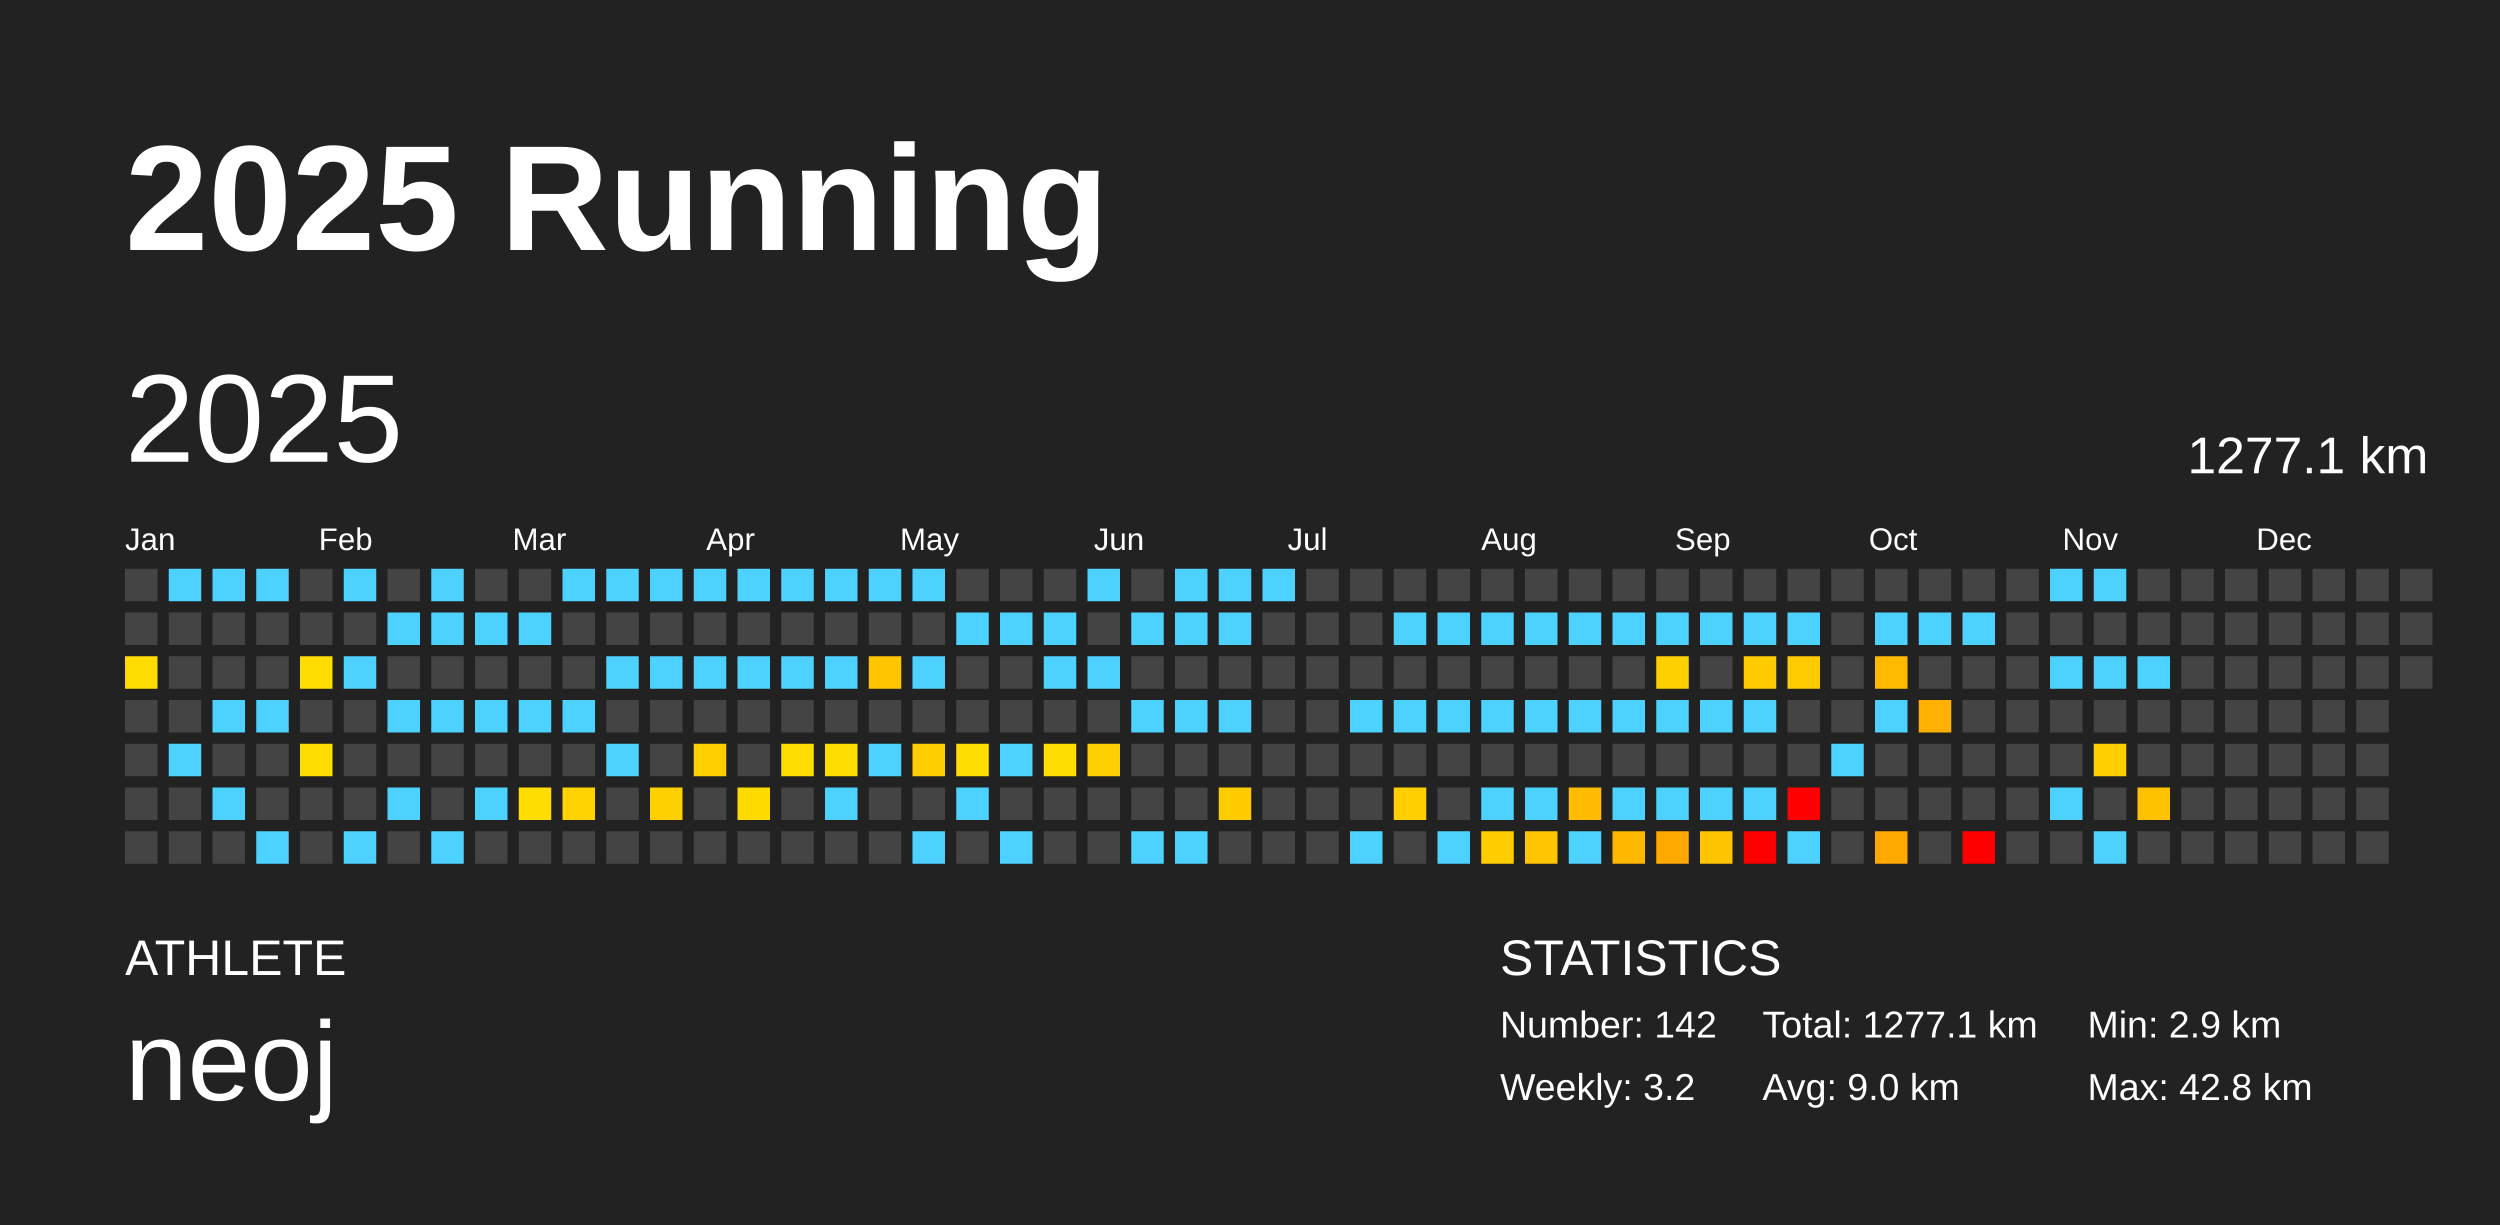
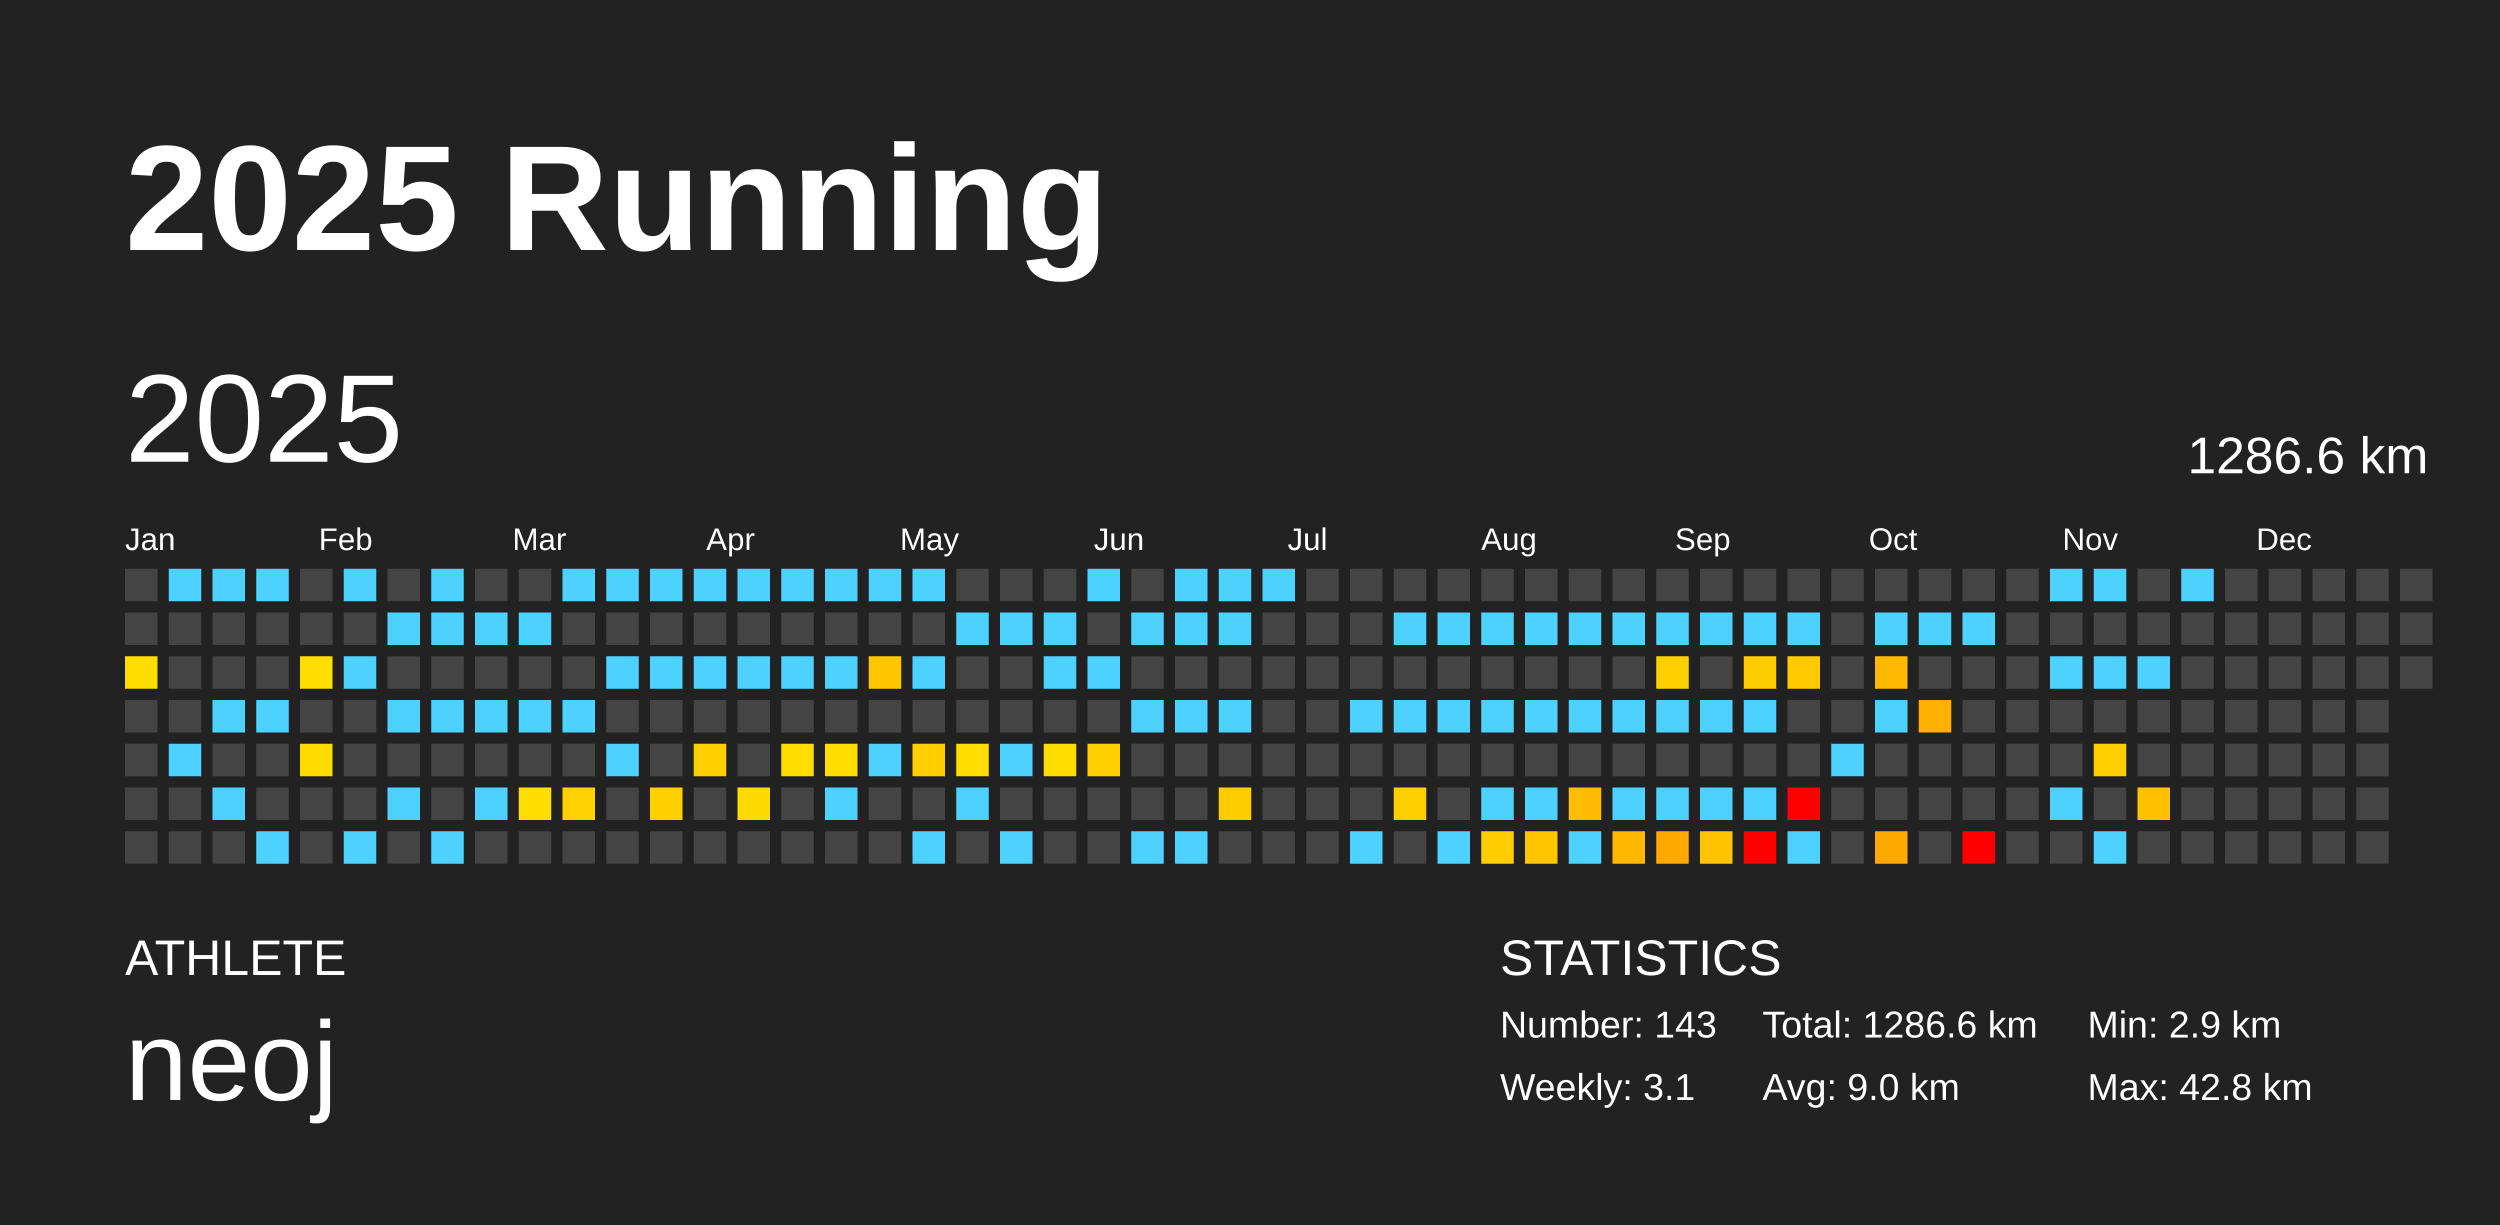
<svg xmlns="http://www.w3.org/2000/svg" baseProfile="full" height="98mm" version="1.1" viewBox="0,0,200,98" width="200mm">
  <defs />
  <rect fill="#222222" height="98" width="200" x="0" y="0" />
  <text fill="#FFFFFF" style="font-size:12px; font-family:Arial; font-weight:bold;" x="10" y="20">2025 Running</text>
  <text fill="#FFFFFF" style="font-size:4px; font-family:Arial" x="10" y="78">ATHLETE</text>
  <text fill="#FFFFFF" style="font-size:9px; font-family:Arial" x="10" y="88">neoj</text>
  <text fill="#FFFFFF" style="font-size:4px; font-family:Arial" x="120" y="78">STATISTICS</text>
-   <text fill="#FFFFFF" style="font-size:3px; font-family:Arial" x="120" y="83">Number: 142</text>
-   <text fill="#FFFFFF" style="font-size:3px; font-family:Arial" x="120" y="88">Weekly: 3.2</text>
-   <text fill="#FFFFFF" style="font-size:3px; font-family:Arial" x="141" y="83">Total: 1277.1 km</text>
+   <text fill="#FFFFFF" style="font-size:3px; font-family:Arial" x="120" y="83">Number: 143</text>
+   <text fill="#FFFFFF" style="font-size:3px; font-family:Arial" x="120" y="88">Weekly: 3.1</text>
+   <text fill="#FFFFFF" style="font-size:3px; font-family:Arial" x="141" y="83">Total: 1286.6 km</text>
  <text fill="#FFFFFF" style="font-size:3px; font-family:Arial" x="141" y="88">Avg: 9.0 km</text>
  <text fill="#FFFFFF" style="font-size:3px; font-family:Arial" x="167" y="83">Min: 2.9 km</text>
  <text fill="#FFFFFF" style="font-size:3px; font-family:Arial" x="167" y="88">Max: 42.8 km</text>
  <text dominant-baseline="hanging" fill="#FFFFFF" style="font-size:10.0px; font-family:Arial;" x="10" y="30">2025</text>
-   <text dominant-baseline="hanging" fill="#FFFFFF" style="font-size:4.125px; font-family:Arial;" x="175" y="35">1277.1 km</text>
+   <text dominant-baseline="hanging" fill="#FFFFFF" style="font-size:4.125px; font-family:Arial;" x="175" y="35">1286.6 km</text>
  <text fill="#FFFFFF" style="font-size:2.5px; font-family:Arial" x="10.0" y="44">Jan</text>
  <text fill="#FFFFFF" style="font-size:2.5px; font-family:Arial" x="25.5" y="44">Feb</text>
  <text fill="#FFFFFF" style="font-size:2.5px; font-family:Arial" x="41.0" y="44">Mar</text>
  <text fill="#FFFFFF" style="font-size:2.5px; font-family:Arial" x="56.5" y="44">Apr</text>
  <text fill="#FFFFFF" style="font-size:2.5px; font-family:Arial" x="72.0" y="44">May</text>
  <text fill="#FFFFFF" style="font-size:2.5px; font-family:Arial" x="87.5" y="44">Jun</text>
  <text fill="#FFFFFF" style="font-size:2.5px; font-family:Arial" x="103.0" y="44">Jul</text>
  <text fill="#FFFFFF" style="font-size:2.5px; font-family:Arial" x="118.5" y="44">Aug</text>
  <text fill="#FFFFFF" style="font-size:2.5px; font-family:Arial" x="134.0" y="44">Sep</text>
  <text fill="#FFFFFF" style="font-size:2.5px; font-family:Arial" x="149.5" y="44">Oct</text>
  <text fill="#FFFFFF" style="font-size:2.5px; font-family:Arial" x="165.0" y="44">Nov</text>
  <text fill="#FFFFFF" style="font-size:2.5px; font-family:Arial" x="180.5" y="44">Dec</text>
  <rect fill="#444444" height="2.6" width="2.6" x="10.0" y="45.5" />
  <rect fill="#444444" height="2.6" width="2.6" x="10.0" y="49.0" />
  <rect fill="#ffdd00" height="2.6" width="2.6" x="10.0" y="52.5" />
  <rect fill="#444444" height="2.6" width="2.6" x="10.0" y="56.0" />
  <rect fill="#444444" height="2.6" width="2.6" x="10.0" y="59.5" />
  <rect fill="#444444" height="2.6" width="2.6" x="10.0" y="63.0" />
  <rect fill="#444444" height="2.6" width="2.6" x="10.0" y="66.5" />
  <rect fill="#4dd2ff" height="2.6" width="2.6" x="13.5" y="45.5" />
  <rect fill="#444444" height="2.6" width="2.6" x="13.5" y="49.0" />
  <rect fill="#444444" height="2.6" width="2.6" x="13.5" y="52.5" />
  <rect fill="#444444" height="2.6" width="2.6" x="13.5" y="56.0" />
  <rect fill="#4dd2ff" height="2.6" width="2.6" x="13.5" y="59.5" />
  <rect fill="#444444" height="2.6" width="2.6" x="13.5" y="63.0" />
  <rect fill="#444444" height="2.6" width="2.6" x="13.5" y="66.5" />
  <rect fill="#4dd2ff" height="2.6" width="2.6" x="17.0" y="45.5" />
  <rect fill="#444444" height="2.6" width="2.6" x="17.0" y="49.0" />
  <rect fill="#444444" height="2.6" width="2.6" x="17.0" y="52.5" />
  <rect fill="#4dd2ff" height="2.6" width="2.6" x="17.0" y="56.0" />
  <rect fill="#444444" height="2.6" width="2.6" x="17.0" y="59.5" />
  <rect fill="#4dd2ff" height="2.6" width="2.6" x="17.0" y="63.0" />
  <rect fill="#444444" height="2.6" width="2.6" x="17.0" y="66.5" />
  <rect fill="#4dd2ff" height="2.6" width="2.6" x="20.5" y="45.5" />
  <rect fill="#444444" height="2.6" width="2.6" x="20.5" y="49.0" />
  <rect fill="#444444" height="2.6" width="2.6" x="20.5" y="52.5" />
  <rect fill="#4dd2ff" height="2.6" width="2.6" x="20.5" y="56.0" />
  <rect fill="#444444" height="2.6" width="2.6" x="20.5" y="59.5" />
  <rect fill="#444444" height="2.6" width="2.6" x="20.5" y="63.0" />
  <rect fill="#4dd2ff" height="2.6" width="2.6" x="20.5" y="66.5" />
  <rect fill="#444444" height="2.6" width="2.6" x="24.0" y="45.5" />
  <rect fill="#444444" height="2.6" width="2.6" x="24.0" y="49.0" />
  <rect fill="#ffdd00" height="2.6" width="2.6" x="24.0" y="52.5" />
  <rect fill="#444444" height="2.6" width="2.6" x="24.0" y="56.0" />
  <rect fill="#ffdc00" height="2.6" width="2.6" x="24.0" y="59.5" />
  <rect fill="#444444" height="2.6" width="2.6" x="24.0" y="63.0" />
  <rect fill="#444444" height="2.6" width="2.6" x="24.0" y="66.5" />
  <rect fill="#4dd2ff" height="2.6" width="2.6" x="27.5" y="45.5" />
  <rect fill="#444444" height="2.6" width="2.6" x="27.5" y="49.0" />
  <rect fill="#4dd2ff" height="2.6" width="2.6" x="27.5" y="52.5" />
  <rect fill="#444444" height="2.6" width="2.6" x="27.5" y="56.0" />
  <rect fill="#444444" height="2.6" width="2.6" x="27.5" y="59.5" />
  <rect fill="#444444" height="2.6" width="2.6" x="27.5" y="63.0" />
  <rect fill="#4dd2ff" height="2.6" width="2.6" x="27.5" y="66.5" />
  <rect fill="#444444" height="2.6" width="2.6" x="31.0" y="45.5" />
  <rect fill="#4dd2ff" height="2.6" width="2.6" x="31.0" y="49.0" />
  <rect fill="#444444" height="2.6" width="2.6" x="31.0" y="52.5" />
  <rect fill="#4dd2ff" height="2.6" width="2.6" x="31.0" y="56.0" />
  <rect fill="#444444" height="2.6" width="2.6" x="31.0" y="59.5" />
  <rect fill="#4dd2ff" height="2.6" width="2.6" x="31.0" y="63.0" />
  <rect fill="#444444" height="2.6" width="2.6" x="31.0" y="66.5" />
  <rect fill="#4dd2ff" height="2.6" width="2.6" x="34.5" y="45.5" />
  <rect fill="#4dd2ff" height="2.6" width="2.6" x="34.5" y="49.0" />
  <rect fill="#444444" height="2.6" width="2.6" x="34.5" y="52.5" />
  <rect fill="#4dd2ff" height="2.6" width="2.6" x="34.5" y="56.0" />
  <rect fill="#444444" height="2.6" width="2.6" x="34.5" y="59.5" />
  <rect fill="#444444" height="2.6" width="2.6" x="34.5" y="63.0" />
  <rect fill="#4dd2ff" height="2.6" width="2.6" x="34.5" y="66.5" />
  <rect fill="#444444" height="2.6" width="2.6" x="38.0" y="45.5" />
  <rect fill="#4dd2ff" height="2.6" width="2.6" x="38.0" y="49.0" />
  <rect fill="#444444" height="2.6" width="2.6" x="38.0" y="52.5" />
  <rect fill="#4dd2ff" height="2.6" width="2.6" x="38.0" y="56.0" />
  <rect fill="#444444" height="2.6" width="2.6" x="38.0" y="59.5" />
  <rect fill="#4dd2ff" height="2.6" width="2.6" x="38.0" y="63.0" />
  <rect fill="#444444" height="2.6" width="2.6" x="38.0" y="66.5" />
  <rect fill="#444444" height="2.6" width="2.6" x="41.5" y="45.5" />
  <rect fill="#4dd2ff" height="2.6" width="2.6" x="41.5" y="49.0" />
  <rect fill="#444444" height="2.6" width="2.6" x="41.5" y="52.5" />
  <rect fill="#4dd2ff" height="2.6" width="2.6" x="41.5" y="56.0" />
  <rect fill="#444444" height="2.6" width="2.6" x="41.5" y="59.5" />
  <rect fill="#ffdd00" height="2.6" width="2.6" x="41.5" y="63.0" />
  <rect fill="#444444" height="2.6" width="2.6" x="41.5" y="66.5" />
  <rect fill="#4dd2ff" height="2.6" width="2.6" x="45.0" y="45.5" />
  <rect fill="#444444" height="2.6" width="2.6" x="45.0" y="49.0" />
  <rect fill="#444444" height="2.6" width="2.6" x="45.0" y="52.5" />
  <rect fill="#4dd2ff" height="2.6" width="2.6" x="45.0" y="56.0" />
  <rect fill="#444444" height="2.6" width="2.6" x="45.0" y="59.5" />
  <rect fill="#ffd200" height="2.6" width="2.6" x="45.0" y="63.0" />
  <rect fill="#444444" height="2.6" width="2.6" x="45.0" y="66.5" />
  <rect fill="#4dd2ff" height="2.6" width="2.6" x="48.5" y="45.5" />
  <rect fill="#444444" height="2.6" width="2.6" x="48.5" y="49.0" />
  <rect fill="#4dd2ff" height="2.6" width="2.6" x="48.5" y="52.5" />
  <rect fill="#444444" height="2.6" width="2.6" x="48.5" y="56.0" />
  <rect fill="#4dd2ff" height="2.6" width="2.6" x="48.5" y="59.5" />
  <rect fill="#444444" height="2.6" width="2.6" x="48.5" y="63.0" />
  <rect fill="#444444" height="2.6" width="2.6" x="48.5" y="66.5" />
  <rect fill="#4dd2ff" height="2.6" width="2.6" x="52.0" y="45.5" />
  <rect fill="#444444" height="2.6" width="2.6" x="52.0" y="49.0" />
  <rect fill="#4dd2ff" height="2.6" width="2.6" x="52.0" y="52.5" />
  <rect fill="#444444" height="2.6" width="2.6" x="52.0" y="56.0" />
  <rect fill="#444444" height="2.6" width="2.6" x="52.0" y="59.5" />
  <rect fill="#ffd000" height="2.6" width="2.6" x="52.0" y="63.0" />
  <rect fill="#444444" height="2.6" width="2.6" x="52.0" y="66.5" />
  <rect fill="#4dd2ff" height="2.6" width="2.6" x="55.5" y="45.5" />
  <rect fill="#444444" height="2.6" width="2.6" x="55.5" y="49.0" />
  <rect fill="#4dd2ff" height="2.6" width="2.6" x="55.5" y="52.5" />
  <rect fill="#444444" height="2.6" width="2.6" x="55.5" y="56.0" />
  <rect fill="#ffcf00" height="2.6" width="2.6" x="55.5" y="59.5" />
  <rect fill="#444444" height="2.6" width="2.6" x="55.5" y="63.0" />
  <rect fill="#444444" height="2.6" width="2.6" x="55.5" y="66.5" />
  <rect fill="#4dd2ff" height="2.6" width="2.6" x="59.0" y="45.5" />
  <rect fill="#444444" height="2.6" width="2.6" x="59.0" y="49.0" />
  <rect fill="#4dd2ff" height="2.6" width="2.6" x="59.0" y="52.5" />
  <rect fill="#444444" height="2.6" width="2.6" x="59.0" y="56.0" />
  <rect fill="#444444" height="2.6" width="2.6" x="59.0" y="59.5" />
  <rect fill="#ffda00" height="2.6" width="2.6" x="59.0" y="63.0" />
  <rect fill="#444444" height="2.6" width="2.6" x="59.0" y="66.5" />
  <rect fill="#4dd2ff" height="2.6" width="2.6" x="62.5" y="45.5" />
  <rect fill="#444444" height="2.6" width="2.6" x="62.5" y="49.0" />
  <rect fill="#4dd2ff" height="2.6" width="2.6" x="62.5" y="52.5" />
  <rect fill="#444444" height="2.6" width="2.6" x="62.5" y="56.0" />
  <rect fill="#ffdd00" height="2.6" width="2.6" x="62.5" y="59.5" />
  <rect fill="#444444" height="2.6" width="2.6" x="62.5" y="63.0" />
  <rect fill="#444444" height="2.6" width="2.6" x="62.5" y="66.5" />
  <rect fill="#4dd2ff" height="2.6" width="2.6" x="66.0" y="45.5" />
  <rect fill="#444444" height="2.6" width="2.6" x="66.0" y="49.0" />
  <rect fill="#4dd2ff" height="2.6" width="2.6" x="66.0" y="52.5" />
  <rect fill="#444444" height="2.6" width="2.6" x="66.0" y="56.0" />
  <rect fill="#ffdd00" height="2.6" width="2.6" x="66.0" y="59.5" />
  <rect fill="#4dd2ff" height="2.6" width="2.6" x="66.0" y="63.0" />
  <rect fill="#444444" height="2.6" width="2.6" x="66.0" y="66.5" />
  <rect fill="#4dd2ff" height="2.6" width="2.6" x="69.5" y="45.5" />
  <rect fill="#444444" height="2.6" width="2.6" x="69.5" y="49.0" />
  <rect fill="#ffc600" height="2.6" width="2.6" x="69.5" y="52.5" />
  <rect fill="#444444" height="2.6" width="2.6" x="69.5" y="56.0" />
  <rect fill="#4dd2ff" height="2.6" width="2.6" x="69.5" y="59.5" />
  <rect fill="#444444" height="2.6" width="2.6" x="69.5" y="63.0" />
  <rect fill="#444444" height="2.6" width="2.6" x="69.5" y="66.5" />
  <rect fill="#4dd2ff" height="2.6" width="2.6" x="73.0" y="45.5" />
  <rect fill="#444444" height="2.6" width="2.6" x="73.0" y="49.0" />
  <rect fill="#4dd2ff" height="2.6" width="2.6" x="73.0" y="52.5" />
  <rect fill="#444444" height="2.6" width="2.6" x="73.0" y="56.0" />
  <rect fill="#ffce00" height="2.6" width="2.6" x="73.0" y="59.5" />
  <rect fill="#444444" height="2.6" width="2.6" x="73.0" y="63.0" />
  <rect fill="#4dd2ff" height="2.6" width="2.6" x="73.0" y="66.5" />
  <rect fill="#444444" height="2.6" width="2.6" x="76.5" y="45.5" />
  <rect fill="#4dd2ff" height="2.6" width="2.6" x="76.5" y="49.0" />
  <rect fill="#444444" height="2.6" width="2.6" x="76.5" y="52.5" />
  <rect fill="#444444" height="2.6" width="2.6" x="76.5" y="56.0" />
  <rect fill="#ffdd00" height="2.6" width="2.6" x="76.5" y="59.5" />
  <rect fill="#4dd2ff" height="2.6" width="2.6" x="76.5" y="63.0" />
  <rect fill="#444444" height="2.6" width="2.6" x="76.5" y="66.5" />
  <rect fill="#444444" height="2.6" width="2.6" x="80.0" y="45.5" />
  <rect fill="#4dd2ff" height="2.6" width="2.6" x="80.0" y="49.0" />
  <rect fill="#444444" height="2.6" width="2.6" x="80.0" y="52.5" />
  <rect fill="#444444" height="2.6" width="2.6" x="80.0" y="56.0" />
  <rect fill="#4dd2ff" height="2.6" width="2.6" x="80.0" y="59.5" />
  <rect fill="#444444" height="2.6" width="2.6" x="80.0" y="63.0" />
  <rect fill="#4dd2ff" height="2.6" width="2.6" x="80.0" y="66.5" />
  <rect fill="#444444" height="2.6" width="2.6" x="83.5" y="45.5" />
  <rect fill="#4dd2ff" height="2.6" width="2.6" x="83.5" y="49.0" />
  <rect fill="#4dd2ff" height="2.6" width="2.6" x="83.5" y="52.5" />
  <rect fill="#444444" height="2.6" width="2.6" x="83.5" y="56.0" />
  <rect fill="#ffdd00" height="2.6" width="2.6" x="83.5" y="59.5" />
  <rect fill="#444444" height="2.6" width="2.6" x="83.5" y="63.0" />
  <rect fill="#444444" height="2.6" width="2.6" x="83.5" y="66.5" />
  <rect fill="#4dd2ff" height="2.6" width="2.6" x="87.0" y="45.5" />
  <rect fill="#444444" height="2.6" width="2.6" x="87.0" y="49.0" />
  <rect fill="#4dd2ff" height="2.6" width="2.6" x="87.0" y="52.5" />
  <rect fill="#444444" height="2.6" width="2.6" x="87.0" y="56.0" />
  <rect fill="#ffd000" height="2.6" width="2.6" x="87.0" y="59.5" />
  <rect fill="#444444" height="2.6" width="2.6" x="87.0" y="63.0" />
  <rect fill="#444444" height="2.6" width="2.6" x="87.0" y="66.5" />
  <rect fill="#444444" height="2.6" width="2.6" x="90.5" y="45.5" />
  <rect fill="#4dd2ff" height="2.6" width="2.6" x="90.5" y="49.0" />
  <rect fill="#444444" height="2.6" width="2.6" x="90.5" y="52.5" />
  <rect fill="#4dd2ff" height="2.6" width="2.6" x="90.5" y="56.0" />
  <rect fill="#444444" height="2.6" width="2.6" x="90.5" y="59.5" />
  <rect fill="#444444" height="2.6" width="2.6" x="90.5" y="63.0" />
  <rect fill="#4dd2ff" height="2.6" width="2.6" x="90.5" y="66.5" />
  <rect fill="#4dd2ff" height="2.6" width="2.6" x="94.0" y="45.5" />
  <rect fill="#4dd2ff" height="2.6" width="2.6" x="94.0" y="49.0" />
  <rect fill="#444444" height="2.6" width="2.6" x="94.0" y="52.5" />
  <rect fill="#4dd2ff" height="2.6" width="2.6" x="94.0" y="56.0" />
  <rect fill="#444444" height="2.6" width="2.6" x="94.0" y="59.5" />
  <rect fill="#444444" height="2.6" width="2.6" x="94.0" y="63.0" />
  <rect fill="#4dd2ff" height="2.6" width="2.6" x="94.0" y="66.5" />
  <rect fill="#4dd2ff" height="2.6" width="2.6" x="97.5" y="45.5" />
  <rect fill="#4dd2ff" height="2.6" width="2.6" x="97.5" y="49.0" />
  <rect fill="#444444" height="2.6" width="2.6" x="97.5" y="52.5" />
  <rect fill="#4dd2ff" height="2.6" width="2.6" x="97.5" y="56.0" />
  <rect fill="#444444" height="2.6" width="2.6" x="97.5" y="59.5" />
  <rect fill="#ffcc00" height="2.6" width="2.6" x="97.5" y="63.0" />
  <rect fill="#444444" height="2.6" width="2.6" x="97.5" y="66.5" />
  <rect fill="#4dd2ff" height="2.6" width="2.6" x="101.0" y="45.5" />
  <rect fill="#444444" height="2.6" width="2.6" x="101.0" y="49.0" />
  <rect fill="#444444" height="2.6" width="2.6" x="101.0" y="52.5" />
  <rect fill="#444444" height="2.6" width="2.6" x="101.0" y="56.0" />
  <rect fill="#444444" height="2.6" width="2.6" x="101.0" y="59.5" />
  <rect fill="#444444" height="2.6" width="2.6" x="101.0" y="63.0" />
  <rect fill="#444444" height="2.6" width="2.6" x="101.0" y="66.5" />
  <rect fill="#444444" height="2.6" width="2.6" x="104.5" y="45.5" />
  <rect fill="#444444" height="2.6" width="2.6" x="104.5" y="49.0" />
  <rect fill="#444444" height="2.6" width="2.6" x="104.5" y="52.5" />
  <rect fill="#444444" height="2.6" width="2.6" x="104.5" y="56.0" />
  <rect fill="#444444" height="2.6" width="2.6" x="104.5" y="59.5" />
  <rect fill="#444444" height="2.6" width="2.6" x="104.5" y="63.0" />
  <rect fill="#444444" height="2.6" width="2.6" x="104.5" y="66.5" />
  <rect fill="#444444" height="2.6" width="2.6" x="108.0" y="45.5" />
  <rect fill="#444444" height="2.6" width="2.6" x="108.0" y="49.0" />
  <rect fill="#444444" height="2.6" width="2.6" x="108.0" y="52.5" />
  <rect fill="#4dd2ff" height="2.6" width="2.6" x="108.0" y="56.0" />
  <rect fill="#444444" height="2.6" width="2.6" x="108.0" y="59.5" />
  <rect fill="#444444" height="2.6" width="2.6" x="108.0" y="63.0" />
  <rect fill="#4dd2ff" height="2.6" width="2.6" x="108.0" y="66.5" />
  <rect fill="#444444" height="2.6" width="2.6" x="111.5" y="45.5" />
  <rect fill="#4dd2ff" height="2.6" width="2.6" x="111.5" y="49.0" />
  <rect fill="#444444" height="2.6" width="2.6" x="111.5" y="52.5" />
  <rect fill="#4dd2ff" height="2.6" width="2.6" x="111.5" y="56.0" />
  <rect fill="#444444" height="2.6" width="2.6" x="111.5" y="59.5" />
  <rect fill="#ffcf00" height="2.6" width="2.6" x="111.5" y="63.0" />
  <rect fill="#444444" height="2.6" width="2.6" x="111.5" y="66.5" />
  <rect fill="#444444" height="2.6" width="2.6" x="115.0" y="45.5" />
  <rect fill="#4dd2ff" height="2.6" width="2.6" x="115.0" y="49.0" />
  <rect fill="#444444" height="2.6" width="2.6" x="115.0" y="52.5" />
  <rect fill="#4dd2ff" height="2.6" width="2.6" x="115.0" y="56.0" />
  <rect fill="#444444" height="2.6" width="2.6" x="115.0" y="59.5" />
  <rect fill="#444444" height="2.6" width="2.6" x="115.0" y="63.0" />
  <rect fill="#4dd2ff" height="2.6" width="2.6" x="115.0" y="66.5" />
  <rect fill="#444444" height="2.6" width="2.6" x="118.5" y="45.5" />
  <rect fill="#4dd2ff" height="2.6" width="2.6" x="118.5" y="49.0" />
  <rect fill="#444444" height="2.6" width="2.6" x="118.5" y="52.5" />
  <rect fill="#4dd2ff" height="2.6" width="2.6" x="118.5" y="56.0" />
  <rect fill="#444444" height="2.6" width="2.6" x="118.5" y="59.5" />
  <rect fill="#4dd2ff" height="2.6" width="2.6" x="118.5" y="63.0" />
  <rect fill="#ffcd00" height="2.6" width="2.6" x="118.5" y="66.5" />
  <rect fill="#444444" height="2.6" width="2.6" x="122.0" y="45.5" />
  <rect fill="#4dd2ff" height="2.6" width="2.6" x="122.0" y="49.0" />
  <rect fill="#444444" height="2.6" width="2.6" x="122.0" y="52.5" />
  <rect fill="#4dd2ff" height="2.6" width="2.6" x="122.0" y="56.0" />
  <rect fill="#444444" height="2.6" width="2.6" x="122.0" y="59.5" />
  <rect fill="#4dd2ff" height="2.6" width="2.6" x="122.0" y="63.0" />
  <rect fill="#ffc500" height="2.6" width="2.6" x="122.0" y="66.5" />
  <rect fill="#444444" height="2.6" width="2.6" x="125.5" y="45.5" />
  <rect fill="#4dd2ff" height="2.6" width="2.6" x="125.5" y="49.0" />
  <rect fill="#444444" height="2.6" width="2.6" x="125.5" y="52.5" />
  <rect fill="#4dd2ff" height="2.6" width="2.6" x="125.5" y="56.0" />
  <rect fill="#444444" height="2.6" width="2.6" x="125.5" y="59.5" />
  <rect fill="#ffbc00" height="2.6" width="2.6" x="125.5" y="63.0" />
  <rect fill="#4dd2ff" height="2.6" width="2.6" x="125.5" y="66.5" />
  <rect fill="#444444" height="2.6" width="2.6" x="129.0" y="45.5" />
  <rect fill="#4dd2ff" height="2.6" width="2.6" x="129.0" y="49.0" />
  <rect fill="#444444" height="2.6" width="2.6" x="129.0" y="52.5" />
  <rect fill="#4dd2ff" height="2.6" width="2.6" x="129.0" y="56.0" />
  <rect fill="#444444" height="2.6" width="2.6" x="129.0" y="59.5" />
  <rect fill="#4dd2ff" height="2.6" width="2.6" x="129.0" y="63.0" />
  <rect fill="#ffb700" height="2.6" width="2.6" x="129.0" y="66.5" />
  <rect fill="#444444" height="2.6" width="2.6" x="132.5" y="45.5" />
  <rect fill="#4dd2ff" height="2.6" width="2.6" x="132.5" y="49.0" />
  <rect fill="#ffd000" height="2.6" width="2.6" x="132.5" y="52.5" />
  <rect fill="#4dd2ff" height="2.6" width="2.6" x="132.5" y="56.0" />
  <rect fill="#444444" height="2.6" width="2.6" x="132.5" y="59.5" />
  <rect fill="#4dd2ff" height="2.6" width="2.6" x="132.5" y="63.0" />
  <rect fill="#ffa800" height="2.6" width="2.6" x="132.5" y="66.5" />
  <rect fill="#444444" height="2.6" width="2.6" x="136.0" y="45.5" />
  <rect fill="#4dd2ff" height="2.6" width="2.6" x="136.0" y="49.0" />
  <rect fill="#444444" height="2.6" width="2.6" x="136.0" y="52.5" />
  <rect fill="#4dd2ff" height="2.6" width="2.6" x="136.0" y="56.0" />
  <rect fill="#444444" height="2.6" width="2.6" x="136.0" y="59.5" />
  <rect fill="#4dd2ff" height="2.6" width="2.6" x="136.0" y="63.0" />
  <rect fill="#ffc300" height="2.6" width="2.6" x="136.0" y="66.5" />
  <rect fill="#444444" height="2.6" width="2.6" x="139.5" y="45.5" />
  <rect fill="#4dd2ff" height="2.6" width="2.6" x="139.5" y="49.0" />
  <rect fill="#ffcc00" height="2.6" width="2.6" x="139.5" y="52.5" />
  <rect fill="#4dd2ff" height="2.6" width="2.6" x="139.5" y="56.0" />
  <rect fill="#444444" height="2.6" width="2.6" x="139.5" y="59.5" />
  <rect fill="#4dd2ff" height="2.6" width="2.6" x="139.5" y="63.0" />
  <rect fill="red" height="2.6" width="2.6" x="139.5" y="66.5" />
  <rect fill="#444444" height="2.6" width="2.6" x="143.0" y="45.5" />
  <rect fill="#4dd2ff" height="2.6" width="2.6" x="143.0" y="49.0" />
  <rect fill="#ffcb00" height="2.6" width="2.6" x="143.0" y="52.5" />
  <rect fill="#444444" height="2.6" width="2.6" x="143.0" y="56.0" />
  <rect fill="#444444" height="2.6" width="2.6" x="143.0" y="59.5" />
  <rect fill="red" height="2.6" width="2.6" x="143.0" y="63.0" />
  <rect fill="#4dd2ff" height="2.6" width="2.6" x="143.0" y="66.5" />
  <rect fill="#444444" height="2.6" width="2.6" x="146.5" y="45.5" />
  <rect fill="#444444" height="2.6" width="2.6" x="146.5" y="49.0" />
  <rect fill="#444444" height="2.6" width="2.6" x="146.5" y="52.5" />
  <rect fill="#444444" height="2.6" width="2.6" x="146.5" y="56.0" />
  <rect fill="#4dd2ff" height="2.6" width="2.6" x="146.5" y="59.5" />
  <rect fill="#444444" height="2.6" width="2.6" x="146.5" y="63.0" />
  <rect fill="#444444" height="2.6" width="2.6" x="146.5" y="66.5" />
  <rect fill="#444444" height="2.6" width="2.6" x="150.0" y="45.5" />
  <rect fill="#4dd2ff" height="2.6" width="2.6" x="150.0" y="49.0" />
  <rect fill="#ffba00" height="2.6" width="2.6" x="150.0" y="52.5" />
  <rect fill="#4dd2ff" height="2.6" width="2.6" x="150.0" y="56.0" />
  <rect fill="#444444" height="2.6" width="2.6" x="150.0" y="59.5" />
  <rect fill="#444444" height="2.6" width="2.6" x="150.0" y="63.0" />
  <rect fill="#ffa800" height="2.6" width="2.6" x="150.0" y="66.5" />
  <rect fill="#444444" height="2.6" width="2.6" x="153.5" y="45.5" />
  <rect fill="#4dd2ff" height="2.6" width="2.6" x="153.5" y="49.0" />
  <rect fill="#444444" height="2.6" width="2.6" x="153.5" y="52.5" />
  <rect fill="#ffb000" height="2.6" width="2.6" x="153.5" y="56.0" />
  <rect fill="#444444" height="2.6" width="2.6" x="153.5" y="59.5" />
  <rect fill="#444444" height="2.6" width="2.6" x="153.5" y="63.0" />
  <rect fill="#444444" height="2.6" width="2.6" x="153.5" y="66.5" />
  <rect fill="#444444" height="2.6" width="2.6" x="157.0" y="45.5" />
  <rect fill="#4dd2ff" height="2.6" width="2.6" x="157.0" y="49.0" />
  <rect fill="#444444" height="2.6" width="2.6" x="157.0" y="52.5" />
  <rect fill="#444444" height="2.6" width="2.6" x="157.0" y="56.0" />
  <rect fill="#444444" height="2.6" width="2.6" x="157.0" y="59.5" />
  <rect fill="#444444" height="2.6" width="2.6" x="157.0" y="63.0" />
  <rect fill="red" height="2.6" width="2.6" x="157.0" y="66.5" />
  <rect fill="#444444" height="2.6" width="2.6" x="160.5" y="45.5" />
  <rect fill="#444444" height="2.6" width="2.6" x="160.5" y="49.0" />
  <rect fill="#444444" height="2.6" width="2.6" x="160.5" y="52.5" />
  <rect fill="#444444" height="2.6" width="2.6" x="160.5" y="56.0" />
  <rect fill="#444444" height="2.6" width="2.6" x="160.5" y="59.5" />
  <rect fill="#444444" height="2.6" width="2.6" x="160.5" y="63.0" />
  <rect fill="#444444" height="2.6" width="2.6" x="160.5" y="66.5" />
  <rect fill="#4dd2ff" height="2.6" width="2.6" x="164.0" y="45.5" />
  <rect fill="#444444" height="2.6" width="2.6" x="164.0" y="49.0" />
  <rect fill="#4dd2ff" height="2.6" width="2.6" x="164.0" y="52.5" />
  <rect fill="#444444" height="2.6" width="2.6" x="164.0" y="56.0" />
  <rect fill="#444444" height="2.6" width="2.6" x="164.0" y="59.5" />
  <rect fill="#4dd2ff" height="2.6" width="2.6" x="164.0" y="63.0" />
  <rect fill="#444444" height="2.6" width="2.6" x="164.0" y="66.5" />
  <rect fill="#4dd2ff" height="2.6" width="2.6" x="167.5" y="45.5" />
  <rect fill="#444444" height="2.6" width="2.6" x="167.5" y="49.0" />
  <rect fill="#4dd2ff" height="2.6" width="2.6" x="167.5" y="52.5" />
  <rect fill="#444444" height="2.6" width="2.6" x="167.5" y="56.0" />
  <rect fill="#ffcf00" height="2.6" width="2.6" x="167.5" y="59.5" />
  <rect fill="#444444" height="2.6" width="2.6" x="167.5" y="63.0" />
  <rect fill="#4dd2ff" height="2.6" width="2.6" x="167.5" y="66.5" />
  <rect fill="#444444" height="2.6" width="2.6" x="171.0" y="45.5" />
  <rect fill="#444444" height="2.6" width="2.6" x="171.0" y="49.0" />
  <rect fill="#4dd2ff" height="2.6" width="2.6" x="171.0" y="52.5" />
  <rect fill="#444444" height="2.6" width="2.6" x="171.0" y="56.0" />
  <rect fill="#444444" height="2.6" width="2.6" x="171.0" y="59.5" />
  <rect fill="#ffc100" height="2.6" width="2.6" x="171.0" y="63.0" />
  <rect fill="#444444" height="2.6" width="2.6" x="171.0" y="66.5" />
-   <rect fill="#444444" height="2.6" width="2.6" x="174.5" y="45.5" />
+   <rect fill="#4dd2ff" height="2.6" width="2.6" x="174.5" y="45.5" />
  <rect fill="#444444" height="2.6" width="2.6" x="174.5" y="49.0" />
  <rect fill="#444444" height="2.6" width="2.6" x="174.5" y="52.5" />
  <rect fill="#444444" height="2.6" width="2.6" x="174.5" y="56.0" />
  <rect fill="#444444" height="2.6" width="2.6" x="174.5" y="59.5" />
  <rect fill="#444444" height="2.6" width="2.6" x="174.5" y="63.0" />
  <rect fill="#444444" height="2.6" width="2.6" x="174.5" y="66.5" />
  <rect fill="#444444" height="2.6" width="2.6" x="178.0" y="45.5" />
  <rect fill="#444444" height="2.6" width="2.6" x="178.0" y="49.0" />
  <rect fill="#444444" height="2.6" width="2.6" x="178.0" y="52.5" />
  <rect fill="#444444" height="2.6" width="2.6" x="178.0" y="56.0" />
  <rect fill="#444444" height="2.6" width="2.6" x="178.0" y="59.5" />
  <rect fill="#444444" height="2.6" width="2.6" x="178.0" y="63.0" />
  <rect fill="#444444" height="2.6" width="2.6" x="178.0" y="66.5" />
  <rect fill="#444444" height="2.6" width="2.6" x="181.5" y="45.5" />
  <rect fill="#444444" height="2.6" width="2.6" x="181.5" y="49.0" />
  <rect fill="#444444" height="2.6" width="2.6" x="181.5" y="52.5" />
  <rect fill="#444444" height="2.6" width="2.6" x="181.5" y="56.0" />
  <rect fill="#444444" height="2.6" width="2.6" x="181.5" y="59.5" />
  <rect fill="#444444" height="2.6" width="2.6" x="181.5" y="63.0" />
  <rect fill="#444444" height="2.6" width="2.6" x="181.5" y="66.5" />
  <rect fill="#444444" height="2.6" width="2.6" x="185.0" y="45.5" />
  <rect fill="#444444" height="2.6" width="2.6" x="185.0" y="49.0" />
  <rect fill="#444444" height="2.6" width="2.6" x="185.0" y="52.5" />
  <rect fill="#444444" height="2.6" width="2.6" x="185.0" y="56.0" />
  <rect fill="#444444" height="2.6" width="2.6" x="185.0" y="59.5" />
  <rect fill="#444444" height="2.6" width="2.6" x="185.0" y="63.0" />
  <rect fill="#444444" height="2.6" width="2.6" x="185.0" y="66.5" />
  <rect fill="#444444" height="2.6" width="2.6" x="188.5" y="45.5" />
  <rect fill="#444444" height="2.6" width="2.6" x="188.5" y="49.0" />
  <rect fill="#444444" height="2.6" width="2.6" x="188.5" y="52.5" />
  <rect fill="#444444" height="2.6" width="2.6" x="188.5" y="56.0" />
  <rect fill="#444444" height="2.6" width="2.6" x="188.5" y="59.5" />
  <rect fill="#444444" height="2.6" width="2.6" x="188.5" y="63.0" />
  <rect fill="#444444" height="2.6" width="2.6" x="188.5" y="66.5" />
  <rect fill="#444444" height="2.6" width="2.6" x="192.0" y="45.5" />
  <rect fill="#444444" height="2.6" width="2.6" x="192.0" y="49.0" />
  <rect fill="#444444" height="2.6" width="2.6" x="192.0" y="52.5" />
</svg>
